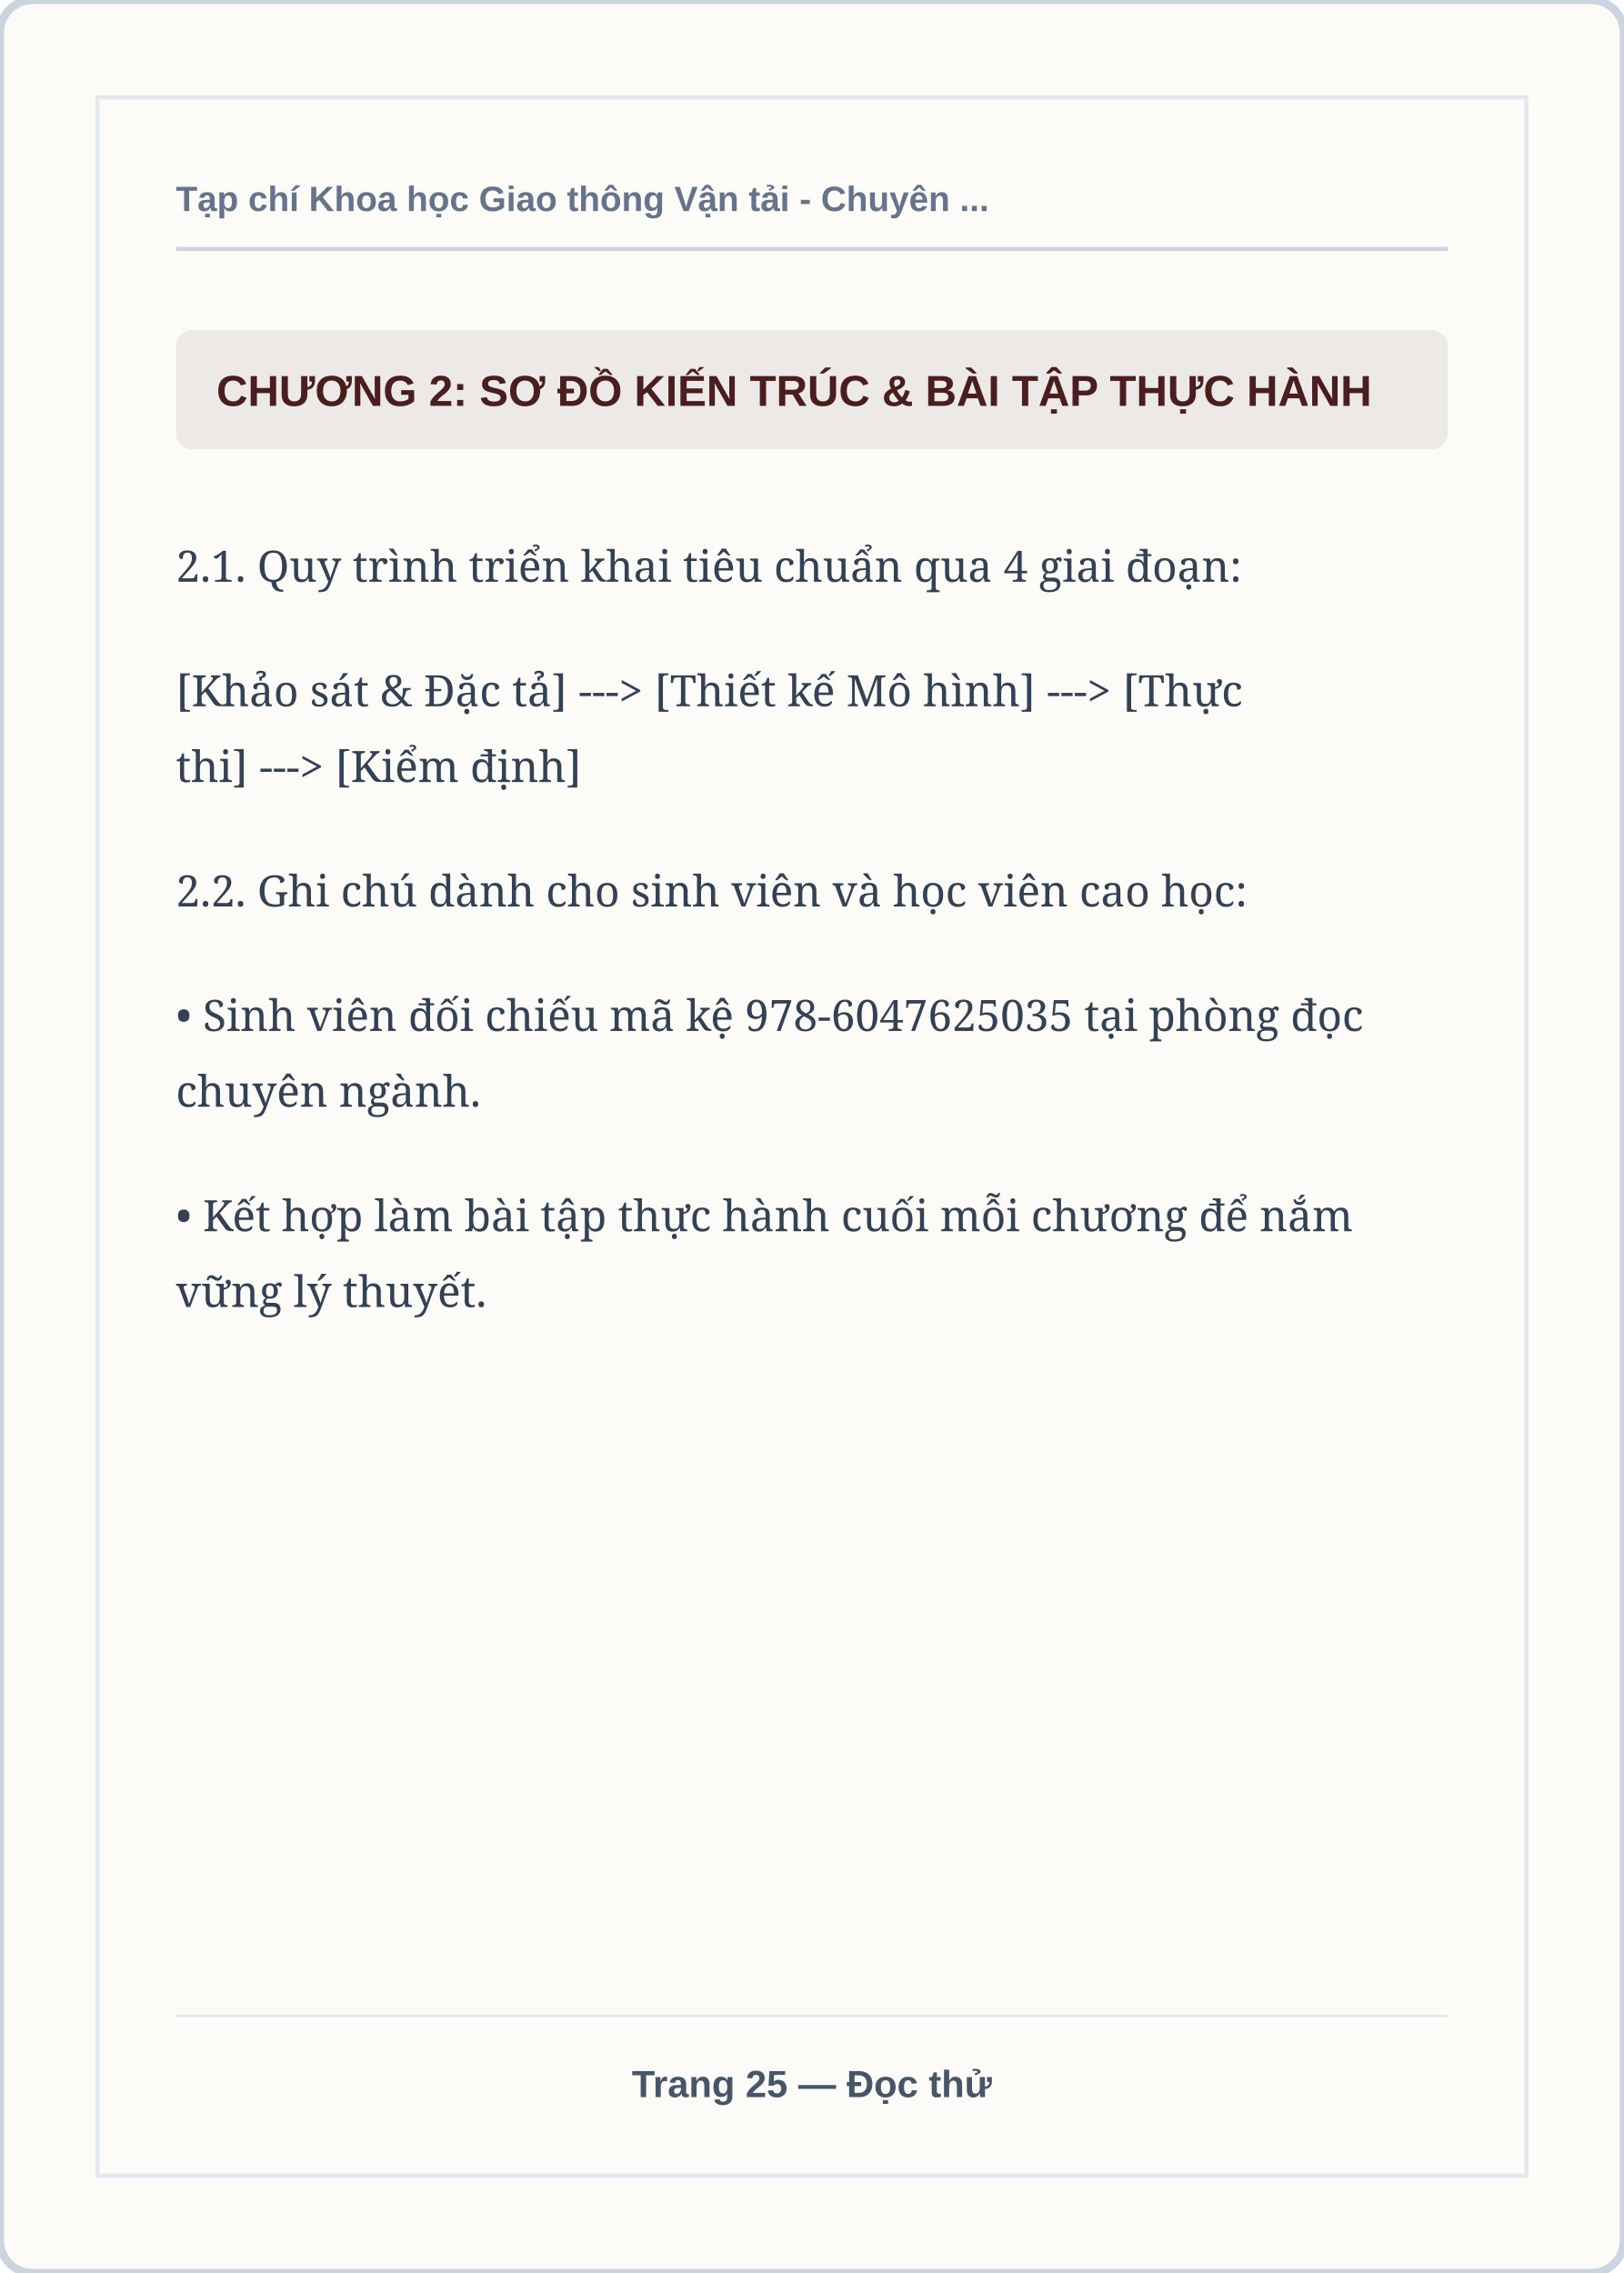
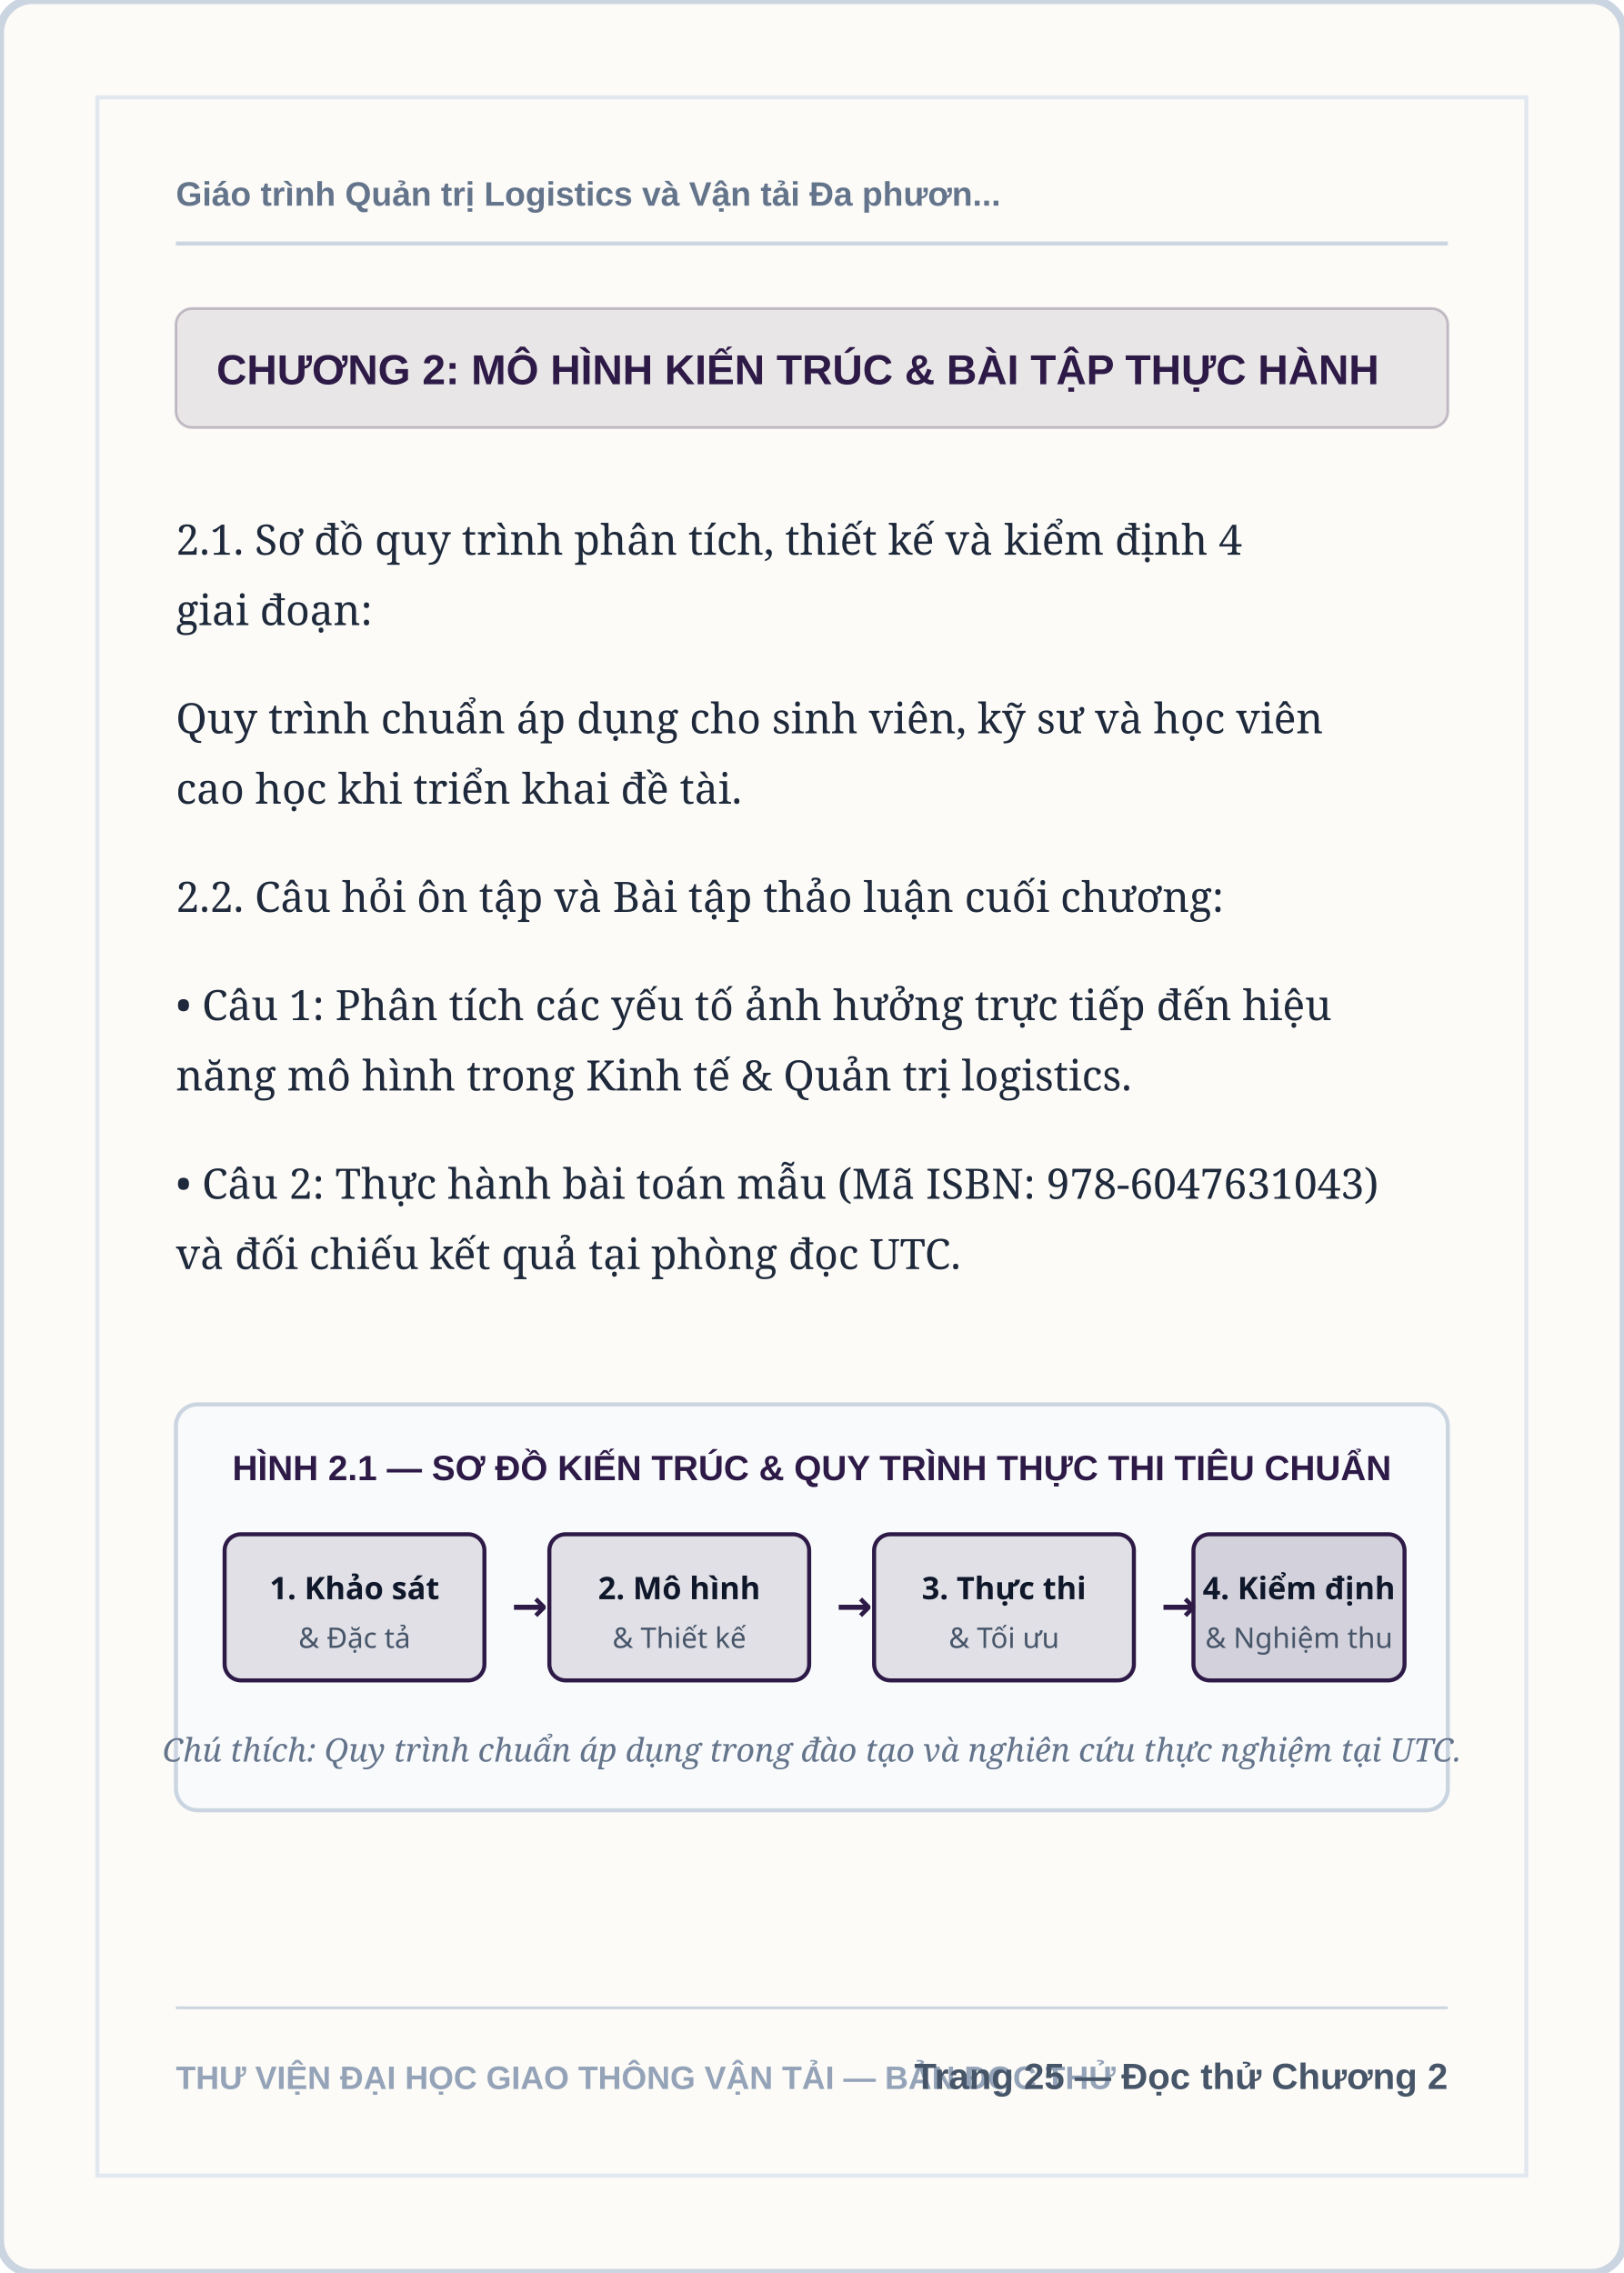
<svg xmlns="http://www.w3.org/2000/svg" viewBox="0 0 600 840" width="600" height="840">
  <rect width="600" height="840" rx="12" fill="#FCFBF7" stroke="#CBD5E1" stroke-width="3" />
  <rect x="36" y="36" width="528" height="768" fill="none" stroke="#E2E8F0" stroke-width="1.5" />
-   <text x="65" y="78" font-family="Segoe UI, Arial, sans-serif" font-size="13" font-weight="600" fill="#64748B">Tạp chí Khoa học Giao thông Vận tải - Chuyên ...</text>
-   <line x1="65" y1="92" x2="535" y2="92" stroke="#CBD5E1" stroke-width="1.5" />
-   <rect x="65" y="122" width="470" height="44" rx="6" fill="#4A1D1F" fill-opacity="0.08" />
-   <text x="80" y="150" font-family="Segoe UI, Arial, sans-serif" font-size="16" font-weight="700" fill="#4A1D1F">CHƯƠNG 2: SƠ ĐỒ KIẾN TRÚC &amp; BÀI TẬP THỰC HÀNH</text>
-   <text x="65" y="215" font-family="Georgia, serif" font-size="16" fill="#334155">2.1. Quy trình triển khai tiêu chuẩn qua 4 giai đoạn:</text>
-   <text x="65" y="261" font-family="Georgia, serif" font-size="16" fill="#334155">[Khảo sát &amp; Đặc tả] ---&gt; [Thiết kế Mô hình] ---&gt; [Thực</text>
-   <text x="65" y="289" font-family="Georgia, serif" font-size="16" fill="#334155">thi] ---&gt; [Kiểm định]</text>
-   <text x="65" y="335" font-family="Georgia, serif" font-size="16" fill="#334155">2.2. Ghi chú dành cho sinh viên và học viên cao học:</text>
-   <text x="65" y="381" font-family="Georgia, serif" font-size="16" fill="#334155">• Sinh viên đối chiếu mã kệ 978-6047625035 tại phòng đọc</text>
-   <text x="65" y="409" font-family="Georgia, serif" font-size="16" fill="#334155">chuyên ngành.</text>
-   <text x="65" y="455" font-family="Georgia, serif" font-size="16" fill="#334155">• Kết hợp làm bài tập thực hành cuối mỗi chương để nắm</text>
-   <text x="65" y="483" font-family="Georgia, serif" font-size="16" fill="#334155">vững lý thuyết.</text>
-   <line x1="65" y1="745" x2="535" y2="745" stroke="#E2E8F0" stroke-width="1" />
-   <text x="300" y="775" font-family="Segoe UI, Arial, sans-serif" font-size="14" font-weight="600" fill="#475569" text-anchor="middle">Trang 25 — Đọc thử</text>
+   <text x="65" y="76" font-family="Segoe UI, Arial, sans-serif" font-size="12.5" font-weight="700" fill="#64748B">Giáo trình Quản trị Logistics và Vận tải Đa phươn...</text>
+   <line x1="65" y1="90" x2="535" y2="90" stroke="#CBD5E1" stroke-width="1.5" />
+   <rect x="65" y="114" width="470" height="44" rx="6" fill="#2E1A47" fill-opacity="0.09" stroke="#2E1A47" stroke-opacity="0.25" />
+   <text x="80" y="142" font-family="Segoe UI, Arial, sans-serif" font-size="15.5" font-weight="700" fill="#2E1A47">CHƯƠNG 2: MÔ HÌNH KIẾN TRÚC &amp; BÀI TẬP THỰC HÀNH</text>
+   <text x="65" y="205" font-family="Georgia, serif" font-size="15.5" fill="#1E293B">2.1. Sơ đồ quy trình phân tích, thiết kế và kiểm định 4</text>
+   <text x="65" y="231" font-family="Georgia, serif" font-size="15.5" fill="#1E293B">giai đoạn:</text>
+   <text x="65" y="271" font-family="Georgia, serif" font-size="15.5" fill="#1E293B">Quy trình chuẩn áp dụng cho sinh viên, kỹ sư và học viên</text>
+   <text x="65" y="297" font-family="Georgia, serif" font-size="15.5" fill="#1E293B">cao học khi triển khai đề tài.</text>
+   <text x="65" y="337" font-family="Georgia, serif" font-size="15.5" fill="#1E293B">2.2. Câu hỏi ôn tập và Bài tập thảo luận cuối chương:</text>
+   <text x="65" y="377" font-family="Georgia, serif" font-size="15.5" fill="#1E293B">• Câu 1: Phân tích các yếu tố ảnh hưởng trực tiếp đến hiệu</text>
+   <text x="65" y="403" font-family="Georgia, serif" font-size="15.5" fill="#1E293B">năng mô hình trong Kinh tế &amp; Quản trị logistics.</text>
+   <text x="65" y="443" font-family="Georgia, serif" font-size="15.5" fill="#1E293B">• Câu 2: Thực hành bài toán mẫu (Mã ISBN: 978-6047631043)</text>
+   <text x="65" y="469" font-family="Georgia, serif" font-size="15.5" fill="#1E293B">và đối chiếu kết quả tại phòng đọc UTC.</text>
+   <g transform="translate(65, 519)">
+     <rect x="0" y="0" width="470" height="150" rx="8" fill="#F8FAFC" stroke="#CBD5E1" stroke-width="1.5" />
+     <text x="235" y="28" font-family="Segoe UI, Arial, sans-serif" font-size="13" font-weight="700" fill="#2E1A47" text-anchor="middle">HÌNH 2.1 — SƠ ĐỒ KIẾN TRÚC &amp; QUY TRÌNH THỰC THI TIÊU CHUẨN</text>
+     <rect x="18" y="48" width="96" height="54" rx="6" fill="#2E1A47" fill-opacity="0.12" stroke="#2E1A47" stroke-width="1.5" />
+     <text x="66" y="72" font-family="Segoe UI, sans-serif" font-size="11.5" font-weight="700" fill="#0F172A" text-anchor="middle">1. Khảo sát</text>
+     <text x="66" y="90" font-family="Segoe UI, sans-serif" font-size="10.5" fill="#475569" text-anchor="middle">&amp; Đặc tả</text>
+     <text x="124" y="80" font-family="Segoe UI, sans-serif" font-size="16" font-weight="700" fill="#2E1A47">→</text>
+     <rect x="138" y="48" width="96" height="54" rx="6" fill="#2E1A47" fill-opacity="0.12" stroke="#2E1A47" stroke-width="1.5" />
+     <text x="186" y="72" font-family="Segoe UI, sans-serif" font-size="11.5" font-weight="700" fill="#0F172A" text-anchor="middle">2. Mô hình</text>
+     <text x="186" y="90" font-family="Segoe UI, sans-serif" font-size="10.5" fill="#475569" text-anchor="middle">&amp; Thiết kế</text>
+     <text x="244" y="80" font-family="Segoe UI, sans-serif" font-size="16" font-weight="700" fill="#2E1A47">→</text>
+     <rect x="258" y="48" width="96" height="54" rx="6" fill="#2E1A47" fill-opacity="0.12" stroke="#2E1A47" stroke-width="1.5" />
+     <text x="306" y="72" font-family="Segoe UI, sans-serif" font-size="11.5" font-weight="700" fill="#0F172A" text-anchor="middle">3. Thực thi</text>
+     <text x="306" y="90" font-family="Segoe UI, sans-serif" font-size="10.5" fill="#475569" text-anchor="middle">&amp; Tối ưu</text>
+     <text x="364" y="80" font-family="Segoe UI, sans-serif" font-size="16" font-weight="700" fill="#2E1A47">→</text>
+     <rect x="376" y="48" width="78" height="54" rx="6" fill="#2E1A47" fill-opacity="0.18" stroke="#2E1A47" stroke-width="1.5" />
+     <text x="415" y="72" font-family="Segoe UI, sans-serif" font-size="11.5" font-weight="700" fill="#0F172A" text-anchor="middle">4. Kiểm định</text>
+     <text x="415" y="90" font-family="Segoe UI, sans-serif" font-size="10.5" fill="#475569" text-anchor="middle">&amp; Nghiệm thu</text>
+     <text x="235" y="132" font-family="Georgia, serif" font-size="12" font-style="italic" fill="#64748B" text-anchor="middle">Chú thích: Quy trình chuẩn áp dụng trong đào tạo và nghiên cứu thực nghiệm tại UTC.</text>
+   </g>
+   <line x1="65" y1="742" x2="535" y2="742" stroke="#CBD5E1" stroke-width="1" />
+   <text x="65" y="772" font-family="Segoe UI, Arial, sans-serif" font-size="12" font-weight="600" fill="#94A3B8">THƯ VIỆN ĐẠI HỌC GIAO THÔNG VẬN TẢI — BẢN ĐỌC THỬ</text>
+   <text x="535" y="772" font-family="Segoe UI, Arial, sans-serif" font-size="13.5" font-weight="700" fill="#475569" text-anchor="end">Trang 25 — Đọc thử Chương 2</text>
</svg>
